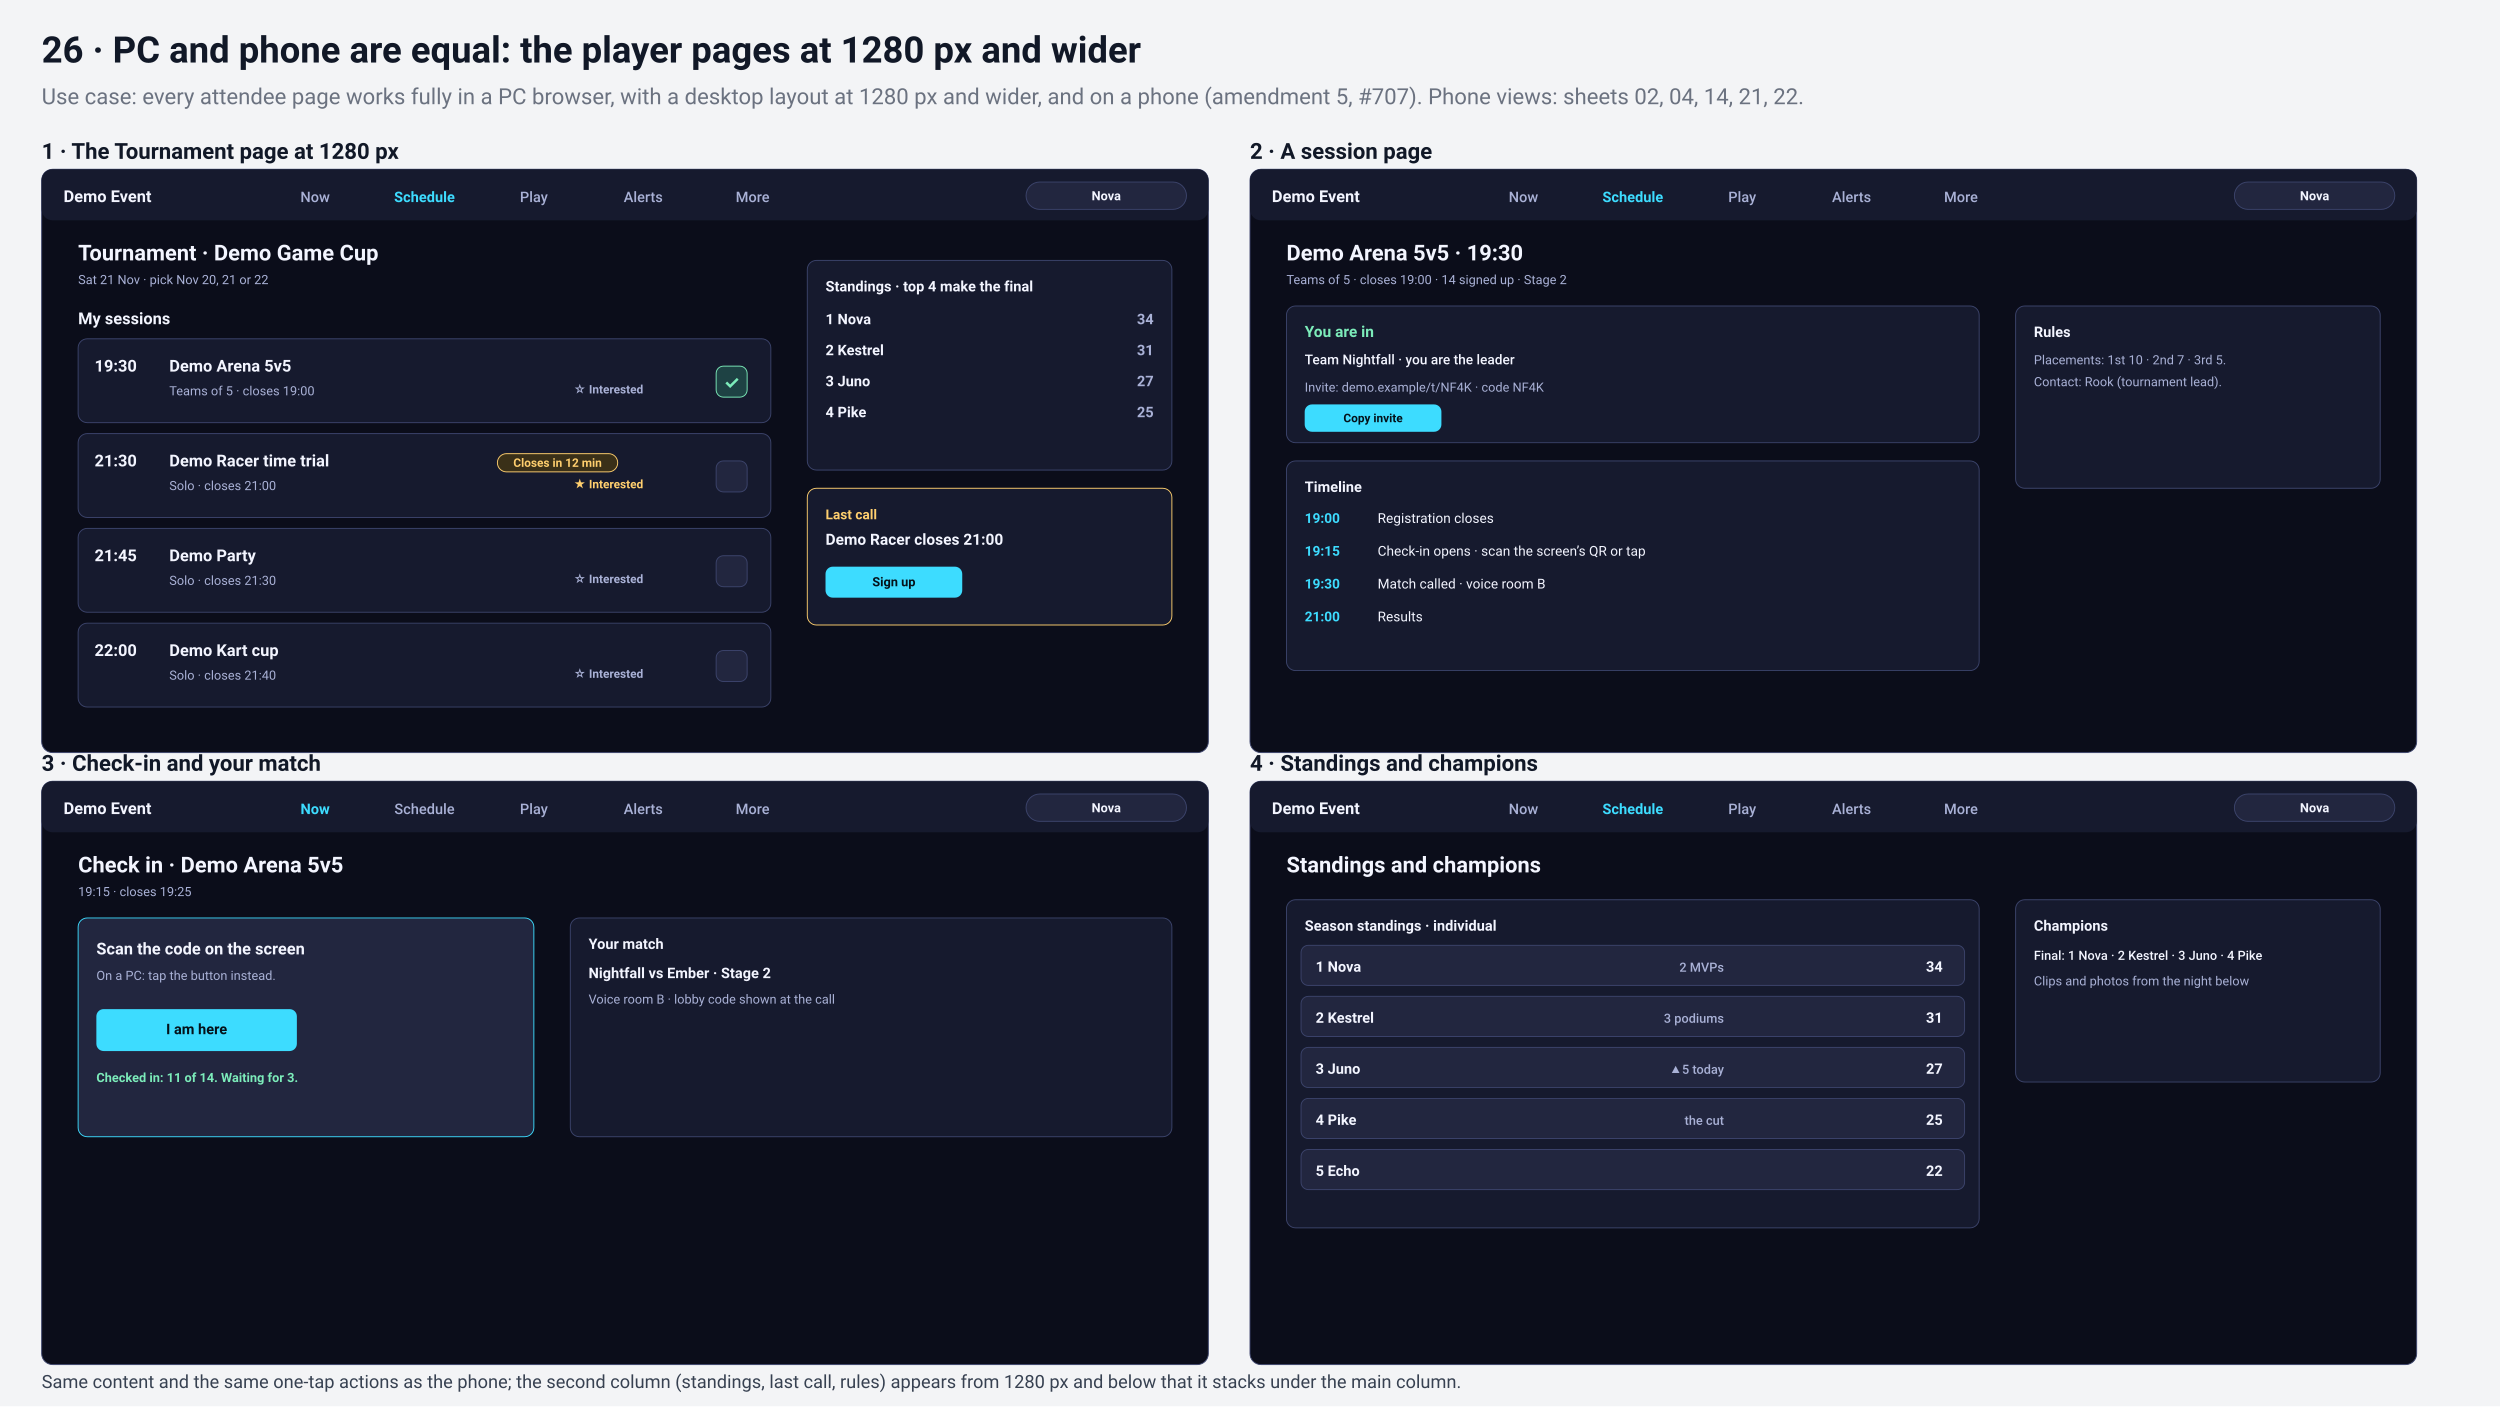
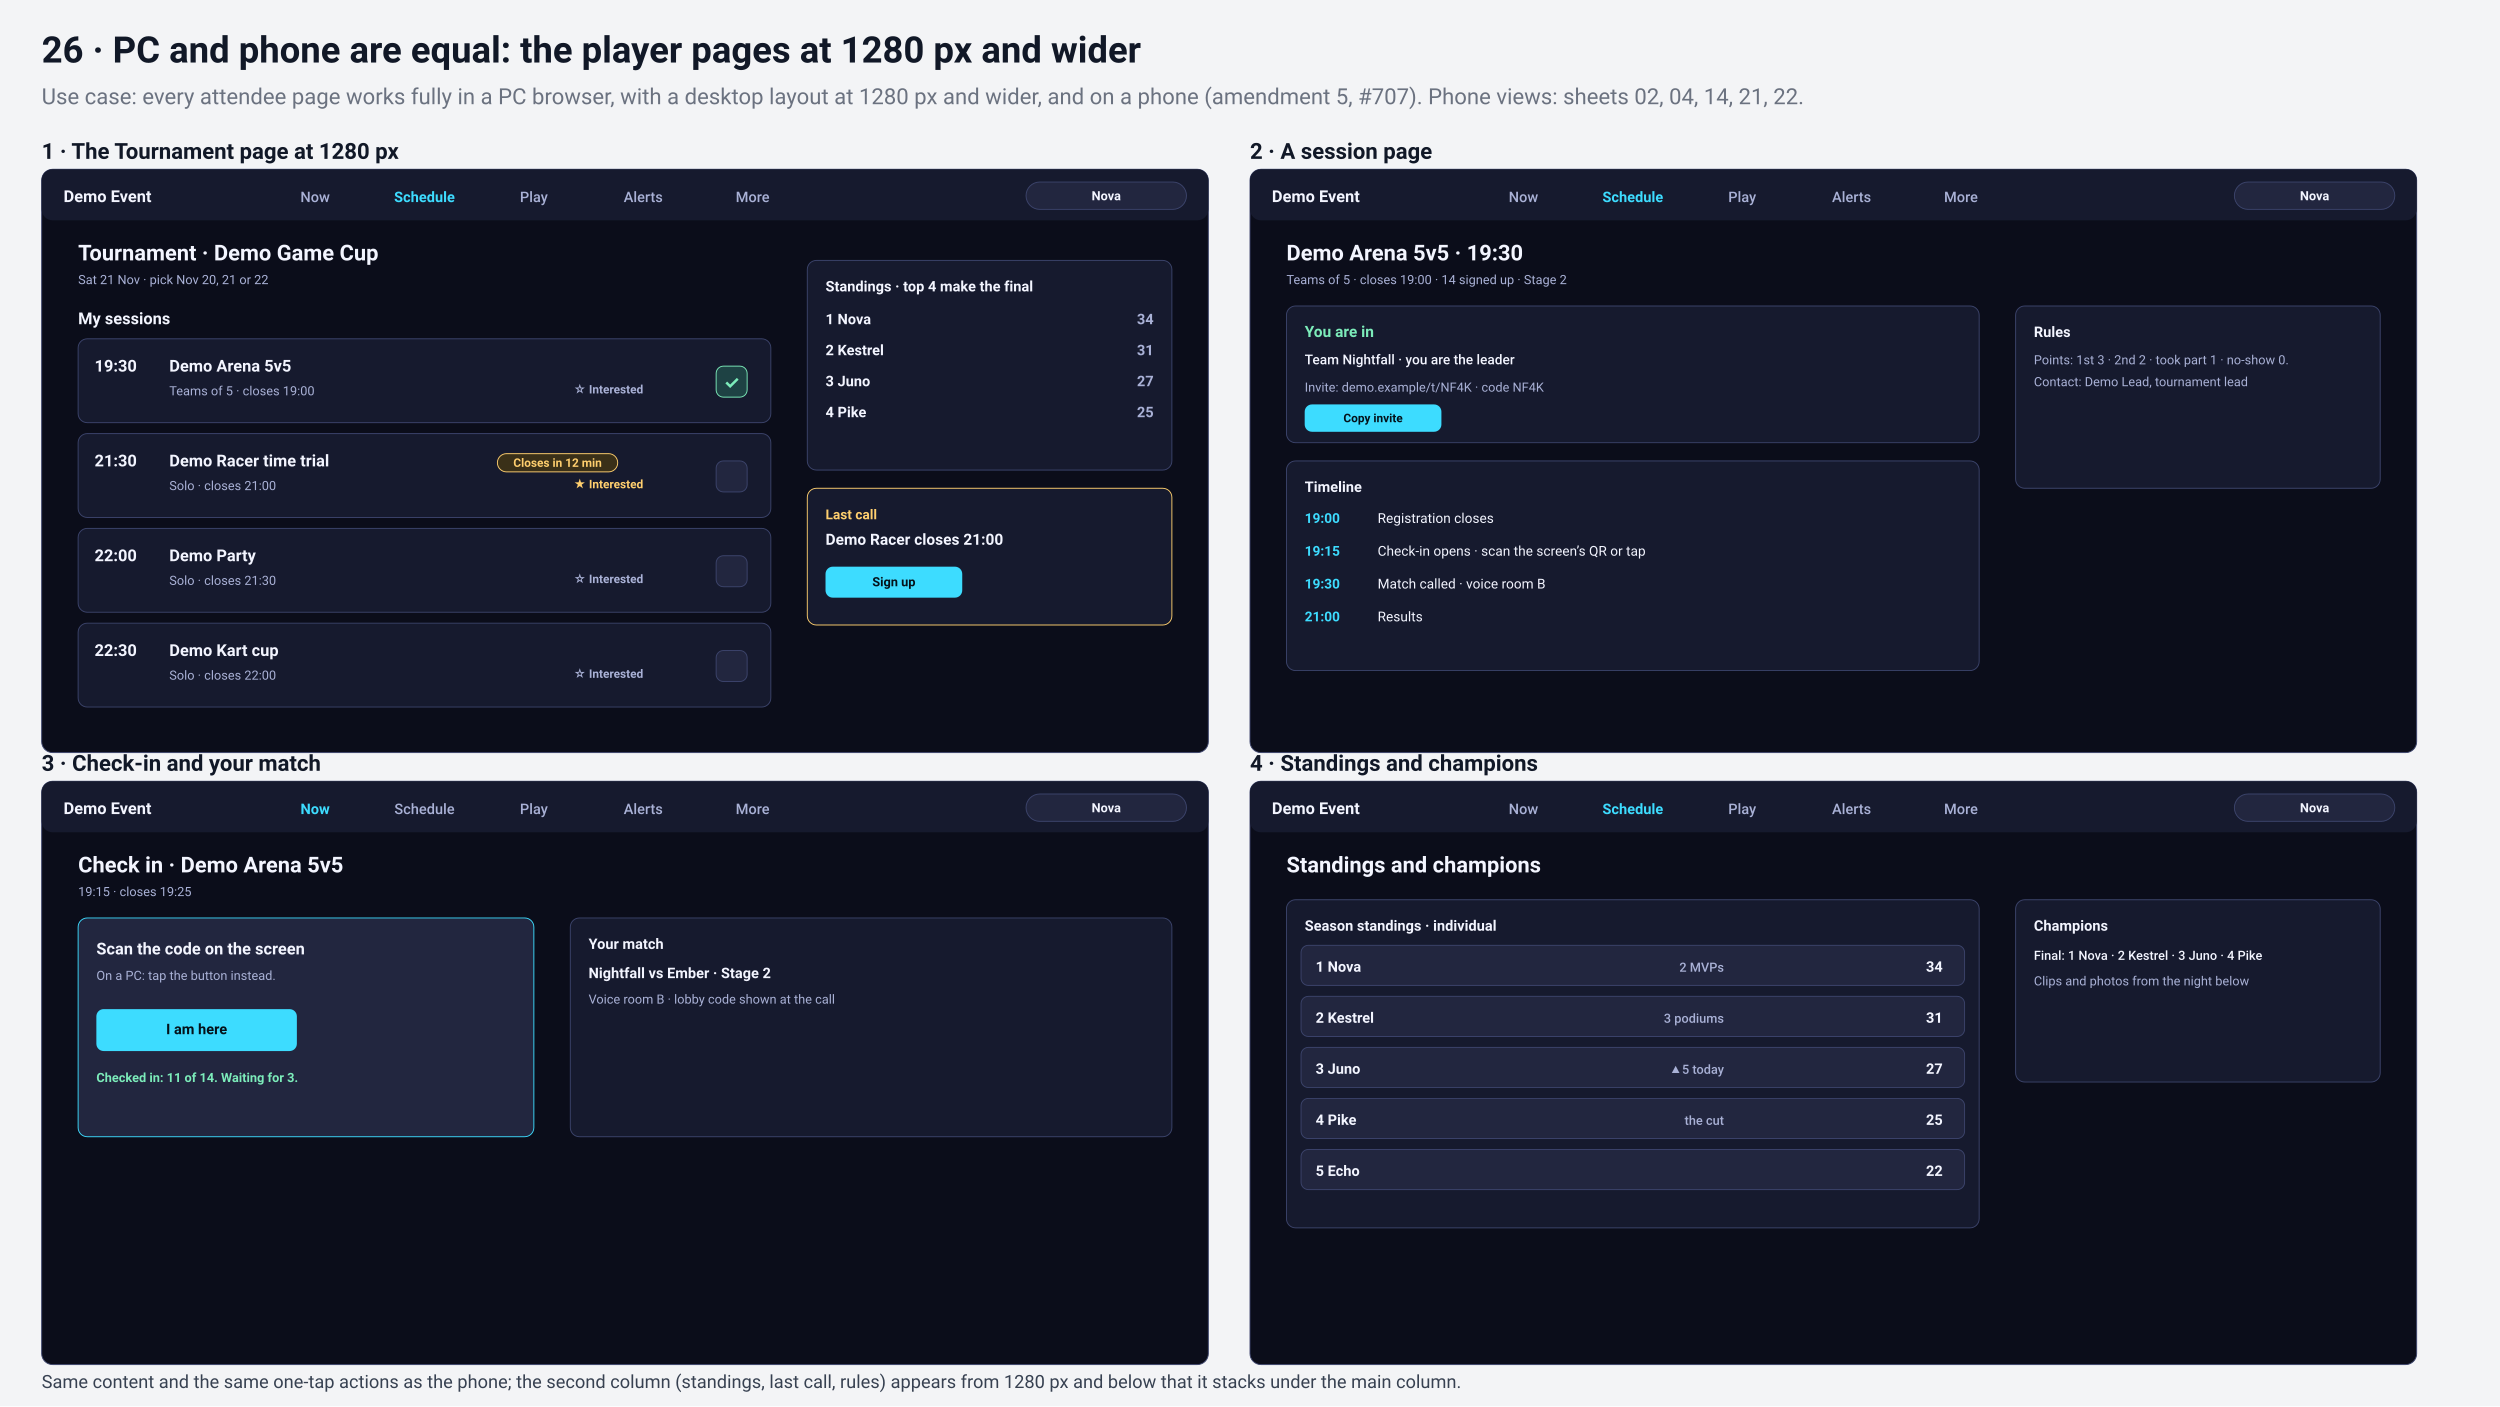
<svg xmlns="http://www.w3.org/2000/svg" viewBox="0 0 1920 1080" width="1920" height="1080" font-family="system-ui, -apple-system, 'Segoe UI', Roboto, Helvetica, Arial, sans-serif">
  <rect x="0" y="0" width="1920" height="1080" fill="#f3f4f6" />
  <text x="32" y="48" font-size="28" fill="#111827" font-weight="700" text-anchor="start" data-box="32 1888">26 · PC and phone are equal: the player pages at 1280 px and wider</text>
  <text x="32" y="80" font-size="17" fill="#6b7280" font-weight="400" text-anchor="start" data-box="32 1888">Use case: every attendee page works fully in a PC browser, with a desktop layout at 1280 px and wider, and on a phone (amendment 5, #707). Phone views: sheets 02, 04, 14, 21, 22.</text>
  <text x="32" y="122" font-size="17" fill="#111827" font-weight="700" text-anchor="start" data-box="32 928">1 · The Tournament page at 1280 px</text>
  <g transform="translate(32,130) scale(0.7)">
    <rect x="0" y="0" width="1280" height="640" rx="12" fill="#0b0d1a" stroke="#3c446c" stroke-width="1" />
    <rect x="0" y="0" width="1280" height="56" rx="12" fill="#161a2e" />
    <text x="24" y="36" font-size="18" fill="#f3f5ff" font-weight="700" text-anchor="start" data-box="16 1264">Demo Event</text>
    <text x="300" y="36" font-size="16" fill="#a9b1d6" font-weight="500" text-anchor="middle" data-box="240 360">Now</text>
    <text x="420" y="36" font-size="16" fill="#3ddcff" font-weight="700" text-anchor="middle" data-box="360 480">Schedule</text>
    <text x="540" y="36" font-size="16" fill="#a9b1d6" font-weight="500" text-anchor="middle" data-box="480 600">Play</text>
    <text x="660" y="36" font-size="16" fill="#a9b1d6" font-weight="500" text-anchor="middle" data-box="600 720">Alerts</text>
    <text x="780" y="36" font-size="16" fill="#a9b1d6" font-weight="500" text-anchor="middle" data-box="720 840">More</text>
    <rect x="1080" y="14" width="176" height="30" rx="15" fill="#22263f" stroke="#3c446c" stroke-width="1" />
    <text x="1168" y="34" font-size="14" fill="#f3f5ff" font-weight="600" text-anchor="middle" data-box="1080 1256">Nova</text>
    <text x="40" y="100" font-size="24" fill="#f3f5ff" font-weight="700" text-anchor="start" data-box="16 1264">Tournament · Demo Game Cup</text>
    <text x="40" y="126" font-size="14" fill="#a9b1d6" font-weight="400" text-anchor="start" data-box="40 700">Sat 21 Nov · pick Nov 20, 21 or 22</text>
    <text x="40" y="170" font-size="18" fill="#f3f5ff" font-weight="700" text-anchor="start" data-box="16 1264">My sessions</text>
    <rect x="40" y="186" width="760" height="92" rx="10" fill="#161a2e" stroke="#3c446c" stroke-width="1" />
    <text x="58" y="222" font-size="18" fill="#f3f5ff" font-weight="700" text-anchor="start" data-box="16 1264">19:30</text>
    <text x="140" y="222" font-size="18" fill="#f3f5ff" font-weight="600" text-anchor="start" data-box="130 500">Demo Arena 5v5</text>
    <text x="140" y="248" font-size="14" fill="#a9b1d6" font-weight="400" text-anchor="start" data-box="130 500">Teams of 5 · closes 19:00</text>
    <text x="660" y="246" font-size="13" fill="#a9b1d6" font-weight="600" text-anchor="end" data-box="540 720">☆ Interested</text>
    <rect x="740" y="216" width="34" height="34" rx="8" fill="#1e4244" stroke="#7cecba" stroke-width="1" />
    <text x="757" y="241" font-size="20" fill="#7cecba" font-weight="700" text-anchor="middle" data-box="740 774">✓</text>
    <rect x="40" y="290" width="760" height="92" rx="10" fill="#161a2e" stroke="#3c446c" stroke-width="1" />
    <text x="58" y="326" font-size="18" fill="#f3f5ff" font-weight="700" text-anchor="start" data-box="16 1264">21:30</text>
    <text x="140" y="326" font-size="18" fill="#f3f5ff" font-weight="600" text-anchor="start" data-box="130 500">Demo Racer time trial</text>
    <text x="140" y="352" font-size="14" fill="#a9b1d6" font-weight="400" text-anchor="start" data-box="130 500">Solo · closes 21:00</text>
    <rect x="500" y="312" width="132" height="20" rx="10" fill="#3a3018" stroke="#ffcf6e" stroke-width="1" />
    <text x="566.0" y="326.5" font-size="13" fill="#ffcf6e" font-weight="600" text-anchor="middle" data-box="500 632">Closes in 12 min</text>
    <text x="660" y="350" font-size="13" fill="#ffcf6e" font-weight="600" text-anchor="end" data-box="540 720">★ Interested</text>
    <rect x="740" y="320" width="34" height="34" rx="8" fill="#22263f" stroke="#3c446c" stroke-width="1" />
    <rect x="40" y="394" width="760" height="92" rx="10" fill="#161a2e" stroke="#3c446c" stroke-width="1" />
-     <text x="58" y="430" font-size="18" fill="#f3f5ff" font-weight="700" text-anchor="start" data-box="16 1264">21:45</text>
+     <text x="58" y="430" font-size="18" fill="#f3f5ff" font-weight="700" text-anchor="start" data-box="16 1264">22:00</text>
    <text x="140" y="430" font-size="18" fill="#f3f5ff" font-weight="600" text-anchor="start" data-box="130 500">Demo Party</text>
    <text x="140" y="456" font-size="14" fill="#a9b1d6" font-weight="400" text-anchor="start" data-box="130 500">Solo · closes 21:30</text>
    <text x="660" y="454" font-size="13" fill="#a9b1d6" font-weight="600" text-anchor="end" data-box="540 720">☆ Interested</text>
    <rect x="740" y="424" width="34" height="34" rx="8" fill="#22263f" stroke="#3c446c" stroke-width="1" />
    <rect x="40" y="498" width="760" height="92" rx="10" fill="#161a2e" stroke="#3c446c" stroke-width="1" />
-     <text x="58" y="534" font-size="18" fill="#f3f5ff" font-weight="700" text-anchor="start" data-box="16 1264">22:00</text>
+     <text x="58" y="534" font-size="18" fill="#f3f5ff" font-weight="700" text-anchor="start" data-box="16 1264">22:30</text>
    <text x="140" y="534" font-size="18" fill="#f3f5ff" font-weight="600" text-anchor="start" data-box="130 500">Demo Kart cup</text>
-     <text x="140" y="560" font-size="14" fill="#a9b1d6" font-weight="400" text-anchor="start" data-box="130 500">Solo · closes 21:40</text>
+     <text x="140" y="560" font-size="14" fill="#a9b1d6" font-weight="400" text-anchor="start" data-box="130 500">Solo · closes 22:00</text>
    <text x="660" y="558" font-size="13" fill="#a9b1d6" font-weight="600" text-anchor="end" data-box="540 720">☆ Interested</text>
    <rect x="740" y="528" width="34" height="34" rx="8" fill="#22263f" stroke="#3c446c" stroke-width="1" />
    <rect x="840" y="100" width="400" height="230" rx="10" fill="#161a2e" stroke="#3c446c" stroke-width="1" />
    <text x="860" y="134" font-size="16" fill="#f3f5ff" font-weight="700" text-anchor="start" data-box="850 1230">Standings · top 4 make the final</text>
    <text x="860" y="170" font-size="16" fill="#f3f5ff" font-weight="600" text-anchor="start" data-box="16 1264">1 Nova</text>
    <text x="1220" y="170" font-size="16" fill="#a9b1d6" font-weight="600" text-anchor="end" data-box="1100 1230">34</text>
    <text x="860" y="204" font-size="16" fill="#f3f5ff" font-weight="600" text-anchor="start" data-box="16 1264">2 Kestrel</text>
    <text x="1220" y="204" font-size="16" fill="#a9b1d6" font-weight="600" text-anchor="end" data-box="1100 1230">31</text>
    <text x="860" y="238" font-size="16" fill="#f3f5ff" font-weight="600" text-anchor="start" data-box="16 1264">3 Juno</text>
    <text x="1220" y="238" font-size="16" fill="#a9b1d6" font-weight="600" text-anchor="end" data-box="1100 1230">27</text>
    <text x="860" y="272" font-size="16" fill="#f3f5ff" font-weight="600" text-anchor="start" data-box="16 1264">4 Pike</text>
    <text x="1220" y="272" font-size="16" fill="#a9b1d6" font-weight="600" text-anchor="end" data-box="1100 1230">25</text>
    <rect x="840" y="350" width="400" height="150" rx="10" fill="#161a2e" stroke="#ffcf6e" stroke-width="1" />
    <text x="860" y="384" font-size="15" fill="#ffcf6e" font-weight="700" text-anchor="start" data-box="16 1264">Last call</text>
    <text x="860" y="412" font-size="17" fill="#f3f5ff" font-weight="700" text-anchor="start" data-box="850 1230">Demo Racer closes 21:00</text>
    <rect x="860" y="436" width="150" height="34" rx="8" fill="#3ddcff" />
    <text x="935.0" y="457.5" font-size="14" fill="#04121a" font-weight="700" text-anchor="middle" data-box="860 1010">Sign up</text>
  </g>
  <text x="960" y="122" font-size="17" fill="#111827" font-weight="700" text-anchor="start" data-box="960 1856">2 · A session page</text>
  <g transform="translate(960,130) scale(0.7)">
    <rect x="0" y="0" width="1280" height="640" rx="12" fill="#0b0d1a" stroke="#3c446c" stroke-width="1" />
    <rect x="0" y="0" width="1280" height="56" rx="12" fill="#161a2e" />
    <text x="24" y="36" font-size="18" fill="#f3f5ff" font-weight="700" text-anchor="start" data-box="16 1264">Demo Event</text>
    <text x="300" y="36" font-size="16" fill="#a9b1d6" font-weight="500" text-anchor="middle" data-box="240 360">Now</text>
    <text x="420" y="36" font-size="16" fill="#3ddcff" font-weight="700" text-anchor="middle" data-box="360 480">Schedule</text>
    <text x="540" y="36" font-size="16" fill="#a9b1d6" font-weight="500" text-anchor="middle" data-box="480 600">Play</text>
    <text x="660" y="36" font-size="16" fill="#a9b1d6" font-weight="500" text-anchor="middle" data-box="600 720">Alerts</text>
    <text x="780" y="36" font-size="16" fill="#a9b1d6" font-weight="500" text-anchor="middle" data-box="720 840">More</text>
    <rect x="1080" y="14" width="176" height="30" rx="15" fill="#22263f" stroke="#3c446c" stroke-width="1" />
    <text x="1168" y="34" font-size="14" fill="#f3f5ff" font-weight="600" text-anchor="middle" data-box="1080 1256">Nova</text>
    <text x="40" y="100" font-size="24" fill="#f3f5ff" font-weight="700" text-anchor="start" data-box="16 1264">Demo Arena 5v5 · 19:30</text>
    <text x="40" y="126" font-size="14" fill="#a9b1d6" font-weight="400" text-anchor="start" data-box="40 760">Teams of 5 · closes 19:00 · 14 signed up · Stage 2</text>
    <rect x="40" y="150" width="760" height="150" rx="10" fill="#161a2e" stroke="#3c446c" stroke-width="1" />
    <text x="60" y="184" font-size="17" fill="#7cecba" font-weight="700" text-anchor="start" data-box="16 1264">You are in</text>
    <text x="60" y="214" font-size="15" fill="#f3f5ff" font-weight="500" text-anchor="start" data-box="16 1264">Team Nightfall · you are the leader</text>
    <text x="60" y="244" font-size="14" fill="#a9b1d6" font-weight="400" text-anchor="start" data-box="16 1264">Invite: demo.example/t/NF4K · code NF4K</text>
    <rect x="60" y="258" width="150" height="30" rx="8" fill="#3ddcff" />
    <text x="135.0" y="277.5" font-size="13" fill="#04121a" font-weight="700" text-anchor="middle" data-box="60 210">Copy invite</text>
    <rect x="40" y="320" width="760" height="230" rx="10" fill="#161a2e" stroke="#3c446c" stroke-width="1" />
    <text x="60" y="354" font-size="16" fill="#f3f5ff" font-weight="700" text-anchor="start" data-box="50 780">Timeline</text>
    <text x="60" y="388" font-size="15" fill="#3ddcff" font-weight="700" text-anchor="start" data-box="16 1264">19:00</text>
    <text x="140" y="388" font-size="15" fill="#f3f5ff" font-weight="400" text-anchor="start" data-box="130 780">Registration closes</text>
    <text x="60" y="424" font-size="15" fill="#3ddcff" font-weight="700" text-anchor="start" data-box="16 1264">19:15</text>
    <text x="140" y="424" font-size="15" fill="#f3f5ff" font-weight="400" text-anchor="start" data-box="130 780">Check-in opens · scan the screen’s QR or tap</text>
    <text x="60" y="460" font-size="15" fill="#3ddcff" font-weight="700" text-anchor="start" data-box="16 1264">19:30</text>
    <text x="140" y="460" font-size="15" fill="#f3f5ff" font-weight="400" text-anchor="start" data-box="130 780">Match called · voice room B</text>
    <text x="60" y="496" font-size="15" fill="#3ddcff" font-weight="700" text-anchor="start" data-box="16 1264">21:00</text>
    <text x="140" y="496" font-size="15" fill="#f3f5ff" font-weight="400" text-anchor="start" data-box="130 780">Results</text>
    <rect x="840" y="150" width="400" height="200" rx="10" fill="#161a2e" stroke="#3c446c" stroke-width="1" />
    <text x="860" y="184" font-size="16" fill="#f3f5ff" font-weight="700" text-anchor="start" data-box="850 1230">Rules</text>
-     <text x="860" y="214" font-size="14" fill="#a9b1d6" font-weight="400" text-anchor="start" data-box="850 1230">Placements: 1st 10 · 2nd 7 · 3rd 5.</text>
-     <text x="860" y="238" font-size="14" fill="#a9b1d6" font-weight="400" text-anchor="start" data-box="850 1230">Contact: Rook (tournament lead).</text>
+     <text x="860" y="214" font-size="14" fill="#a9b1d6" font-weight="400" text-anchor="start" data-box="850 1230">Points: 1st 3 · 2nd 2 · took part 1 · no-show 0.</text>
+     <text x="860" y="238" font-size="14" fill="#a9b1d6" font-weight="400" text-anchor="start" data-box="850 1230">Contact: Demo Lead, tournament lead</text>
  </g>
  <text x="32" y="592" font-size="17" fill="#111827" font-weight="700" text-anchor="start" data-box="32 928">3 · Check-in and your match</text>
  <g transform="translate(32,600) scale(0.7)">
    <rect x="0" y="0" width="1280" height="640" rx="12" fill="#0b0d1a" stroke="#3c446c" stroke-width="1" />
    <rect x="0" y="0" width="1280" height="56" rx="12" fill="#161a2e" />
    <text x="24" y="36" font-size="18" fill="#f3f5ff" font-weight="700" text-anchor="start" data-box="16 1264">Demo Event</text>
    <text x="300" y="36" font-size="16" fill="#3ddcff" font-weight="700" text-anchor="middle" data-box="240 360">Now</text>
    <text x="420" y="36" font-size="16" fill="#a9b1d6" font-weight="500" text-anchor="middle" data-box="360 480">Schedule</text>
    <text x="540" y="36" font-size="16" fill="#a9b1d6" font-weight="500" text-anchor="middle" data-box="480 600">Play</text>
    <text x="660" y="36" font-size="16" fill="#a9b1d6" font-weight="500" text-anchor="middle" data-box="600 720">Alerts</text>
    <text x="780" y="36" font-size="16" fill="#a9b1d6" font-weight="500" text-anchor="middle" data-box="720 840">More</text>
    <rect x="1080" y="14" width="176" height="30" rx="15" fill="#22263f" stroke="#3c446c" stroke-width="1" />
    <text x="1168" y="34" font-size="14" fill="#f3f5ff" font-weight="600" text-anchor="middle" data-box="1080 1256">Nova</text>
    <text x="40" y="100" font-size="24" fill="#f3f5ff" font-weight="700" text-anchor="start" data-box="16 1264">Check in · Demo Arena 5v5</text>
    <text x="40" y="126" font-size="14" fill="#a9b1d6" font-weight="400" text-anchor="start" data-box="16 1264">19:15 · closes 19:25</text>
    <rect x="40" y="150" width="500" height="240" rx="10" fill="#22263f" stroke="#3ddcff" stroke-width="1" />
    <text x="60" y="190" font-size="18" fill="#f3f5ff" font-weight="700" text-anchor="start" data-box="50 530">Scan the code on the screen</text>
    <text x="60" y="218" font-size="14" fill="#a9b1d6" font-weight="400" text-anchor="start" data-box="50 530">On a PC: tap the button instead.</text>
    <rect x="60" y="250" width="220" height="46" rx="8" fill="#3ddcff" />
    <text x="170.0" y="277.5" font-size="16" fill="#04121a" font-weight="700" text-anchor="middle" data-box="60 280">I am here</text>
    <text x="60" y="330" font-size="14" fill="#7cecba" font-weight="600" text-anchor="start" data-box="50 530">Checked in: 11 of 14. Waiting for 3.</text>
    <rect x="580" y="150" width="660" height="240" rx="10" fill="#161a2e" stroke="#3c446c" stroke-width="1" />
    <text x="600" y="184" font-size="16" fill="#f3f5ff" font-weight="700" text-anchor="start" data-box="590 1230">Your match</text>
    <text x="600" y="216" font-size="16" fill="#f3f5ff" font-weight="600" text-anchor="start" data-box="590 1230">Nightfall vs Ember · Stage 2</text>
    <text x="600" y="244" font-size="14" fill="#a9b1d6" font-weight="400" text-anchor="start" data-box="590 1230">Voice room B · lobby code shown at the call</text>
  </g>
  <text x="960" y="592" font-size="17" fill="#111827" font-weight="700" text-anchor="start" data-box="960 1856">4 · Standings and champions</text>
  <g transform="translate(960,600) scale(0.7)">
    <rect x="0" y="0" width="1280" height="640" rx="12" fill="#0b0d1a" stroke="#3c446c" stroke-width="1" />
    <rect x="0" y="0" width="1280" height="56" rx="12" fill="#161a2e" />
    <text x="24" y="36" font-size="18" fill="#f3f5ff" font-weight="700" text-anchor="start" data-box="16 1264">Demo Event</text>
    <text x="300" y="36" font-size="16" fill="#a9b1d6" font-weight="500" text-anchor="middle" data-box="240 360">Now</text>
    <text x="420" y="36" font-size="16" fill="#3ddcff" font-weight="700" text-anchor="middle" data-box="360 480">Schedule</text>
    <text x="540" y="36" font-size="16" fill="#a9b1d6" font-weight="500" text-anchor="middle" data-box="480 600">Play</text>
    <text x="660" y="36" font-size="16" fill="#a9b1d6" font-weight="500" text-anchor="middle" data-box="600 720">Alerts</text>
    <text x="780" y="36" font-size="16" fill="#a9b1d6" font-weight="500" text-anchor="middle" data-box="720 840">More</text>
    <rect x="1080" y="14" width="176" height="30" rx="15" fill="#22263f" stroke="#3c446c" stroke-width="1" />
    <text x="1168" y="34" font-size="14" fill="#f3f5ff" font-weight="600" text-anchor="middle" data-box="1080 1256">Nova</text>
    <text x="40" y="100" font-size="24" fill="#f3f5ff" font-weight="700" text-anchor="start" data-box="16 1264">Standings and champions</text>
    <rect x="40" y="130" width="760" height="360" rx="10" fill="#161a2e" stroke="#3c446c" stroke-width="1" />
    <text x="60" y="164" font-size="16" fill="#f3f5ff" font-weight="700" text-anchor="start" data-box="50 780">Season standings · individual</text>
    <rect x="56" y="180" width="728" height="44" rx="8" fill="#22263f" stroke="#3c446c" stroke-width="1" />
    <text x="72" y="209" font-size="16" fill="#f3f5ff" font-weight="600" text-anchor="start" data-box="16 1264">1  Nova</text>
    <text x="520" y="209" font-size="14" fill="#a9b1d6" font-weight="500" text-anchor="end" data-box="300 580">2 MVPs</text>
    <text x="760" y="209" font-size="16" fill="#f3f5ff" font-weight="700" text-anchor="end" data-box="600 780">34</text>
    <rect x="56" y="236" width="728" height="44" rx="8" fill="#22263f" stroke="#3c446c" stroke-width="1" />
    <text x="72" y="265" font-size="16" fill="#f3f5ff" font-weight="600" text-anchor="start" data-box="16 1264">2  Kestrel</text>
    <text x="520" y="265" font-size="14" fill="#a9b1d6" font-weight="500" text-anchor="end" data-box="300 580">3 podiums</text>
    <text x="760" y="265" font-size="16" fill="#f3f5ff" font-weight="700" text-anchor="end" data-box="600 780">31</text>
    <rect x="56" y="292" width="728" height="44" rx="8" fill="#22263f" stroke="#3c446c" stroke-width="1" />
    <text x="72" y="321" font-size="16" fill="#f3f5ff" font-weight="600" text-anchor="start" data-box="16 1264">3  Juno</text>
    <text x="520" y="321" font-size="14" fill="#a9b1d6" font-weight="500" text-anchor="end" data-box="300 580">▲5 today</text>
    <text x="760" y="321" font-size="16" fill="#f3f5ff" font-weight="700" text-anchor="end" data-box="600 780">27</text>
    <rect x="56" y="348" width="728" height="44" rx="8" fill="#22263f" stroke="#3c446c" stroke-width="1" />
    <text x="72" y="377" font-size="16" fill="#f3f5ff" font-weight="600" text-anchor="start" data-box="16 1264">4  Pike</text>
    <text x="520" y="377" font-size="14" fill="#a9b1d6" font-weight="500" text-anchor="end" data-box="300 580">the cut</text>
    <text x="760" y="377" font-size="16" fill="#f3f5ff" font-weight="700" text-anchor="end" data-box="600 780">25</text>
    <rect x="56" y="404" width="728" height="44" rx="8" fill="#22263f" stroke="#3c446c" stroke-width="1" />
    <text x="72" y="433" font-size="16" fill="#f3f5ff" font-weight="600" text-anchor="start" data-box="16 1264">5  Echo</text>
    <text x="520" y="433" font-size="14" fill="#a9b1d6" font-weight="500" text-anchor="end" data-box="300 580" />
    <text x="760" y="433" font-size="16" fill="#f3f5ff" font-weight="700" text-anchor="end" data-box="600 780">22</text>
    <rect x="840" y="130" width="400" height="200" rx="10" fill="#161a2e" stroke="#3c446c" stroke-width="1" />
    <text x="860" y="164" font-size="16" fill="#f3f5ff" font-weight="700" text-anchor="start" data-box="850 1230">Champions</text>
    <text x="860" y="196" font-size="14" fill="#f3f5ff" font-weight="500" text-anchor="start" data-box="850 1230">Final: 1 Nova · 2 Kestrel · 3 Juno · 4 Pike</text>
    <text x="860" y="224" font-size="14" fill="#a9b1d6" font-weight="400" text-anchor="start" data-box="850 1230">Clips and photos from the night below</text>
  </g>
  <text x="32" y="1066" font-size="14" fill="#374151" font-weight="400" text-anchor="start" data-box="32 1888">Same content and the same one-tap actions as the phone; the second column (standings, last call, rules) appears from 1280 px and below that it stacks under the main column.</text>
</svg>
